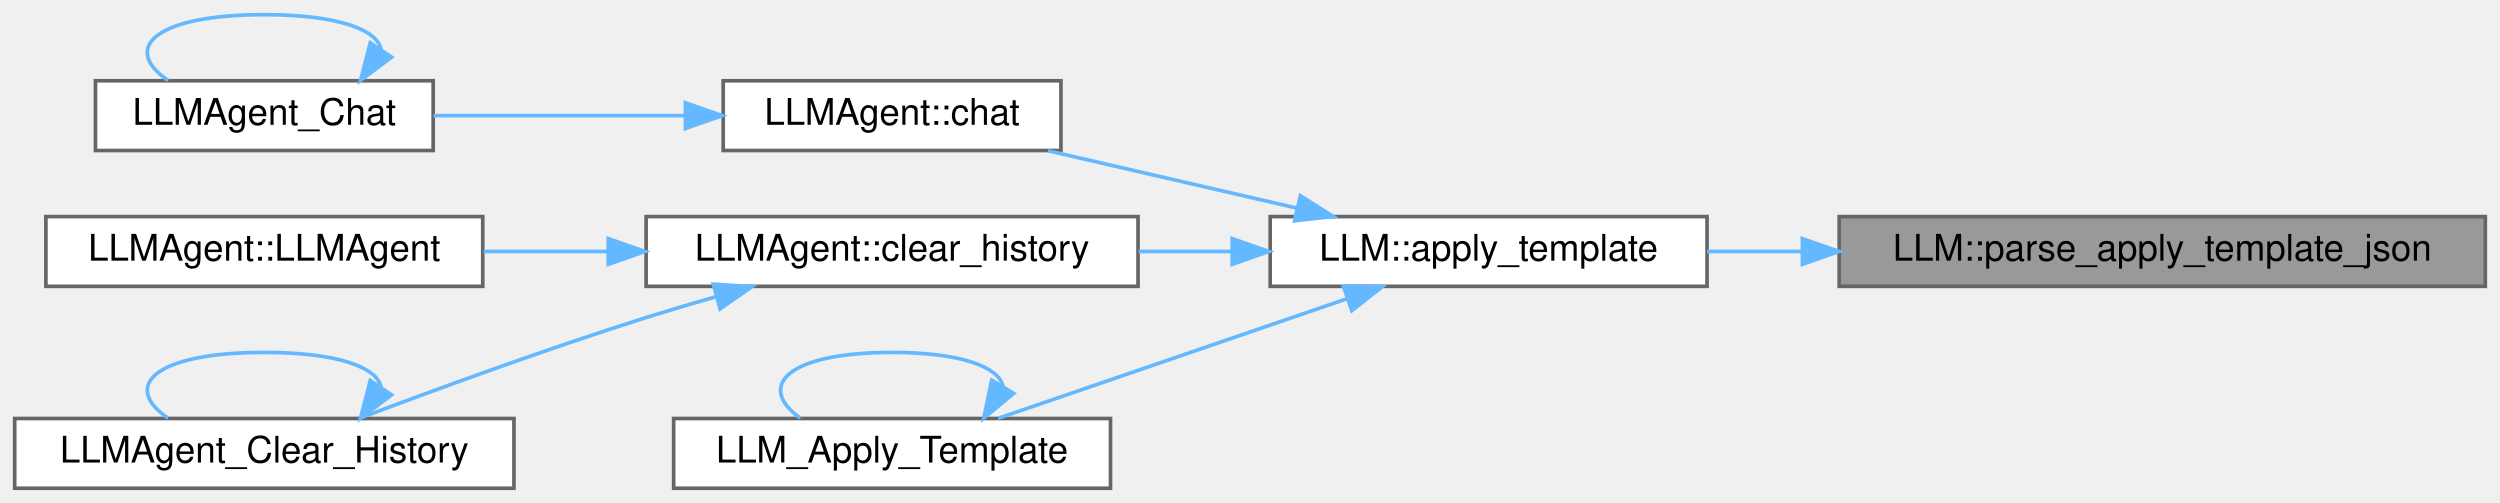
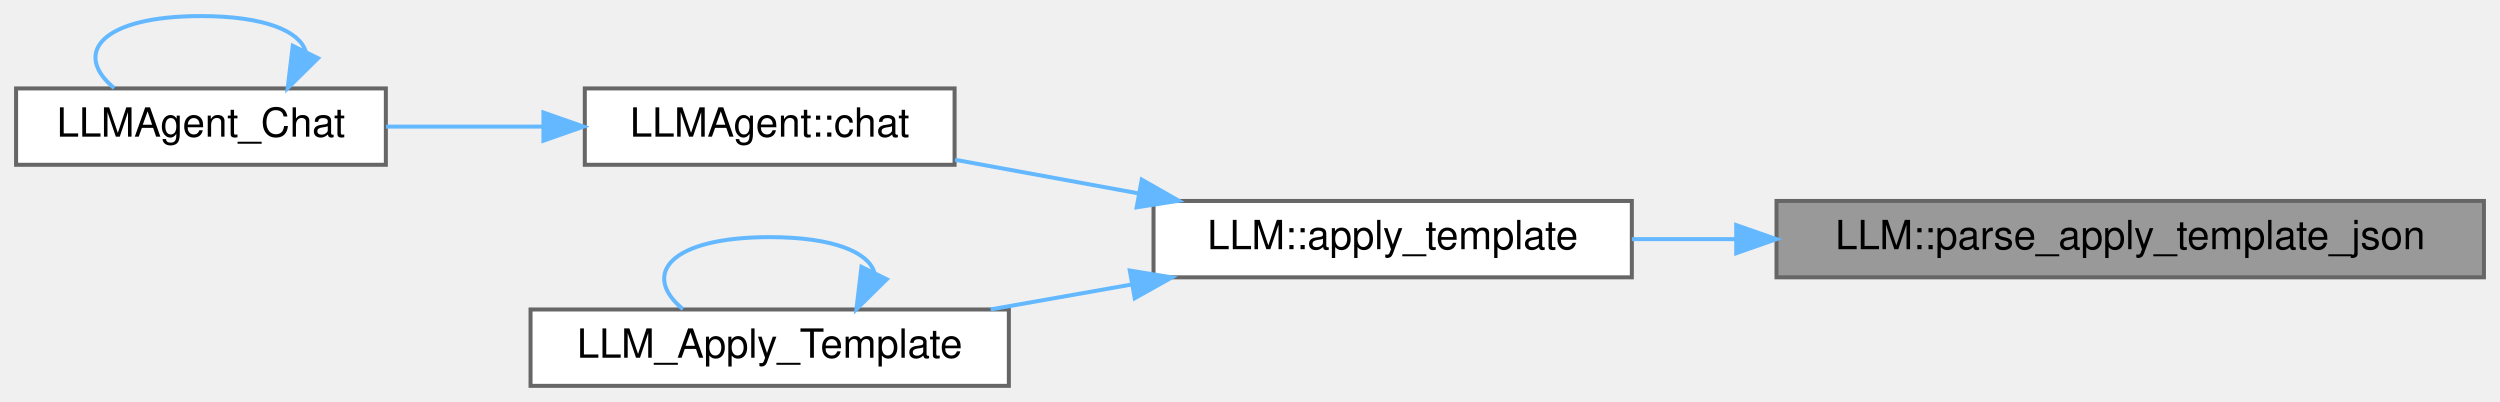
- <svg xmlns="http://www.w3.org/2000/svg" xmlns:xlink="http://www.w3.org/1999/xlink" width="681pt" height="137pt" viewBox="0.00 0.00 681.00 137.00">
-   <g id="graph0" class="graph" transform="scale(1 1) rotate(0) translate(4 133)">
+ <svg xmlns="http://www.w3.org/2000/svg" xmlns:xlink="http://www.w3.org/1999/xlink" width="622pt" height="100pt" viewBox="0.00 0.00 622.00 100.00">
+   <g id="graph0" class="graph" transform="scale(1 1) rotate(0) translate(4 96)">
    <g id="Node000001" class="node">
      <g id="a_Node000001">
        <a xlink:title="Parse template application result.">
-           <polygon fill="#999999" stroke="#666666" points="673,-74 497,-74 497,-55 673,-55 673,-74" />
-           <text text-anchor="middle" x="585" y="-62" font-family="Helvetica,sans-Serif" font-size="10.00">LLM::parse_apply_template_json</text>
+           <polygon fill="#999999" stroke="#666666" points="614,-46 438,-46 438,-27 614,-27 614,-46" />
+           <text text-anchor="middle" x="526" y="-34" font-family="Helvetica,sans-Serif" font-size="10.00">LLM::parse_apply_template_json</text>
        </a>
      </g>
    </g>
    <g id="Node000002" class="node">
      <g id="a_Node000002">
        <a xlink:href="classLLM.html#a390a093c9b269c1c342034baced79106" target="_top" xlink:title="Apply template to messages.">
-           <polygon fill="white" stroke="#666666" points="461,-74 342,-74 342,-55 461,-55 461,-74" />
-           <text text-anchor="middle" x="401.5" y="-62" font-family="Helvetica,sans-Serif" font-size="10.00">LLM::apply_template</text>
+           <polygon fill="white" stroke="#666666" points="402,-46 283,-46 283,-27 402,-27 402,-46" />
+           <text text-anchor="middle" x="342.5" y="-34" font-family="Helvetica,sans-Serif" font-size="10.00">LLM::apply_template</text>
        </a>
      </g>
    </g>
    <g id="edge1_Node000001_Node000002" class="edge">
      <g id="a_edge1_Node000001_Node000002">
        <a xlink:title=" ">
-           <path fill="none" stroke="#63b8ff" d="M486.97,-64.5C478.12,-64.5 469.36,-64.5 461.01,-64.5" />
-           <polygon fill="#63b8ff" stroke="#63b8ff" points="486.97,-68 496.97,-64.5 486.97,-61 486.97,-68" />
+           <path fill="none" stroke="#63b8ff" d="M427.97,-36.5C419.12,-36.5 410.36,-36.5 402.01,-36.5" />
+           <polygon fill="#63b8ff" stroke="#63b8ff" points="427.97,-40 437.97,-36.5 427.97,-33 427.97,-40" />
        </a>
      </g>
    </g>
    <g id="Node000003" class="node">
      <g id="a_Node000003">
-         <a xlink:href="classLLMAgent.html#afa0fcd26e7cae3e81626bd9f61fc96d0" target="_top" xlink:title="Conduct a chat interaction.">
-           <polygon fill="white" stroke="#666666" points="285,-111 193,-111 193,-92 285,-92 285,-111" />
-           <text text-anchor="middle" x="239" y="-99" font-family="Helvetica,sans-Serif" font-size="10.00">LLMAgent::chat</text>
+         <a xlink:href="classLLMAgent.html#aecac08f1cbc4ed079cc75bc98f08d4ce" target="_top" xlink:title="Conduct a chat interaction.">
+           <polygon fill="white" stroke="#666666" points="233.5,-74 141.5,-74 141.5,-55 233.5,-55 233.5,-74" />
+           <text text-anchor="middle" x="187.5" y="-62" font-family="Helvetica,sans-Serif" font-size="10.00">LLMAgent::chat</text>
        </a>
      </g>
    </g>
    <g id="edge2_Node000002_Node000003" class="edge">
      <g id="a_edge2_Node000002_Node000003">
        <a xlink:title=" ">
-           <path fill="none" stroke="#63b8ff" d="M349.36,-76.29C327.45,-81.34 302.19,-87.16 281.47,-91.94" />
-           <polygon fill="#63b8ff" stroke="#63b8ff" points="350.21,-79.69 359.17,-74.03 348.64,-72.86 350.21,-79.69" />
+           <path fill="none" stroke="#63b8ff" d="M279.35,-47.87C264.04,-50.68 247.93,-53.62 233.6,-56.25" />
+           <polygon fill="#63b8ff" stroke="#63b8ff" points="280.07,-51.3 289.27,-46.06 278.81,-44.42 280.07,-51.3" />
        </a>
      </g>
    </g>
    <g id="Node000005" class="node">
      <g id="a_Node000005">
-         <a xlink:href="classLLMAgent.html#af4939eaa37cfbadc86672d06fe86739a" target="_top" xlink:title="Clear all conversation history.">
-           <polygon fill="white" stroke="#666666" points="306,-74 172,-74 172,-55 306,-55 306,-74" />
-           <text text-anchor="middle" x="239" y="-62" font-family="Helvetica,sans-Serif" font-size="10.00">LLMAgent::clear_history</text>
+         <a xlink:href="LLM_8cpp.html#a51b433682bf76ff935c8377a0980bfdb" target="_top" xlink:title="Apply chat template (C API)">
+           <polygon fill="white" stroke="#666666" points="247,-19 128,-19 128,0 247,0 247,-19" />
+           <text text-anchor="middle" x="187.5" y="-7" font-family="Helvetica,sans-Serif" font-size="10.00">LLM_Apply_Template</text>
        </a>
      </g>
    </g>
    <g id="edge5_Node000002_Node000005" class="edge">
      <g id="a_edge5_Node000002_Node000005">
        <a xlink:title=" ">
-           <path fill="none" stroke="#63b8ff" d="M331.5,-64.5C323.1,-64.5 314.53,-64.5 306.17,-64.5" />
-           <polygon fill="#63b8ff" stroke="#63b8ff" points="331.65,-68 341.65,-64.5 331.65,-61 331.65,-68" />
-         </a>
-       </g>
-     </g>
-     <g id="Node000008" class="node">
-       <g id="a_Node000008">
-         <a xlink:href="LLM_8cpp.html#a51b433682bf76ff935c8377a0980bfdb" target="_top" xlink:title="Apply chat template (C API)">
-           <polygon fill="white" stroke="#666666" points="298.5,-19 179.5,-19 179.5,0 298.5,0 298.5,-19" />
-           <text text-anchor="middle" x="239" y="-7" font-family="Helvetica,sans-Serif" font-size="10.00">LLM_Apply_Template</text>
-         </a>
-       </g>
-     </g>
-     <g id="edge9_Node000002_Node000008" class="edge">
-       <g id="a_edge9_Node000002_Node000008">
-         <a xlink:title=" ">
-           <path fill="none" stroke="#63b8ff" d="M362.74,-51.56C333.67,-41.6 294.16,-28.06 267.91,-19.06" />
-           <polygon fill="#63b8ff" stroke="#63b8ff" points="361.95,-54.99 372.54,-54.92 364.22,-48.37 361.95,-54.99" />
+           <path fill="none" stroke="#63b8ff" d="M277.46,-25.2C265.82,-23.14 253.78,-21.02 242.47,-19.02" />
+           <polygon fill="#63b8ff" stroke="#63b8ff" points="277.1,-28.69 287.56,-26.98 278.32,-21.8 277.1,-28.69" />
        </a>
      </g>
    </g>
    <g id="Node000004" class="node">
      <g id="a_Node000004">
-         <a xlink:href="LLM__agent_8cpp.html#ab8450c34bcec75882fbb979d8c078116" target="_top" xlink:title="Conduct chat interaction (C API)">
-           <polygon fill="white" stroke="#666666" points="114,-111 22,-111 22,-92 114,-92 114,-111" />
-           <text text-anchor="middle" x="68" y="-99" font-family="Helvetica,sans-Serif" font-size="10.00">LLMAgent_Chat</text>
+         <a xlink:href="LLM__agent_8cpp.html#ae783925557d9588c8e4f16e58ba116b2" target="_top" xlink:title="Conduct chat interaction (C API)">
+           <polygon fill="white" stroke="#666666" points="92,-74 0,-74 0,-55 92,-55 92,-74" />
+           <text text-anchor="middle" x="46" y="-62" font-family="Helvetica,sans-Serif" font-size="10.00">LLMAgent_Chat</text>
        </a>
      </g>
    </g>
    <g id="edge3_Node000003_Node000004" class="edge">
      <g id="a_edge3_Node000003_Node000004">
        <a xlink:title=" ">
-           <path fill="none" stroke="#63b8ff" d="M182.44,-101.5C160.29,-101.5 135.12,-101.5 114.12,-101.5" />
-           <polygon fill="#63b8ff" stroke="#63b8ff" points="182.71,-105 192.71,-101.5 182.71,-98 182.71,-105" />
+           <path fill="none" stroke="#63b8ff" d="M131.02,-64.5C118.09,-64.5 104.48,-64.5 92.06,-64.5" />
+           <polygon fill="#63b8ff" stroke="#63b8ff" points="131.21,-68 141.21,-64.5 131.21,-61 131.21,-68" />
        </a>
      </g>
    </g>
    <g id="edge4_Node000004_Node000004" class="edge">
      <g id="a_edge4_Node000004_Node000004">
        <a xlink:title=" ">
-           <path fill="none" stroke="#63b8ff" d="M99.81,-119.45C98.9,-124.82 88.3,-129 68,-129 37.79,-129 29.05,-119.73 41.8,-111.08" />
-           <polygon fill="#63b8ff" stroke="#63b8ff" points="102.68,-117.44 94.2,-111.08 96.86,-121.34 102.68,-117.44" />
+           <path fill="none" stroke="#63b8ff" d="M72.04,-83.19C70.62,-88.2 61.94,-92 46,-92 21.12,-92 13.92,-82.73 24.42,-74.08" />
+           <polygon fill="#63b8ff" stroke="#63b8ff" points="75.12,-81.52 67.58,-74.08 68.84,-84.6 75.12,-81.52" />
        </a>
      </g>
    </g>
-     <g id="Node000006" class="node">
-       <g id="a_Node000006">
-         <a xlink:href="classLLMAgent.html#a6937b028ea9592487e2c809c5ac64e6c" target="_top" xlink:title="Constructor for LLM agent.">
-           <polygon fill="white" stroke="#666666" points="127.5,-74 8.5,-74 8.5,-55 127.5,-55 127.5,-74" />
-           <text text-anchor="middle" x="68" y="-62" font-family="Helvetica,sans-Serif" font-size="10.00">LLMAgent::LLMAgent</text>
-         </a>
-       </g>
-     </g>
-     <g id="edge6_Node000005_Node000006" class="edge">
-       <g id="a_edge6_Node000005_Node000006">
+     <g id="edge6_Node000005_Node000005" class="edge">
+       <g id="a_edge6_Node000005_Node000005">
        <a xlink:title=" ">
-           <path fill="none" stroke="#63b8ff" d="M161.38,-64.5C150.07,-64.5 138.58,-64.5 127.71,-64.5" />
-           <polygon fill="#63b8ff" stroke="#63b8ff" points="161.69,-68 171.69,-64.5 161.69,-61 161.69,-68" />
-         </a>
-       </g>
-     </g>
-     <g id="Node000007" class="node">
-       <g id="a_Node000007">
-         <a xlink:href="LLM__agent_8cpp.html#a5e0a07cda62c8ac7700f6c8414798ad5" target="_top" xlink:title="Clear conversation history (C API)">
-           <polygon fill="white" stroke="#666666" points="136,-19 0,-19 0,0 136,0 136,-19" />
-           <text text-anchor="middle" x="68" y="-7" font-family="Helvetica,sans-Serif" font-size="10.00">LLMAgent_Clear_History</text>
-         </a>
-       </g>
-     </g>
-     <g id="edge7_Node000005_Node000007" class="edge">
-       <g id="a_edge7_Node000005_Node000007">
-         <a xlink:title=" ">
-           <path fill="none" stroke="#63b8ff" d="M190.93,-52.15C184.54,-50.33 178.1,-48.42 172,-46.5 145,-37.98 114.54,-26.85 93.79,-19.02" />
-           <polygon fill="#63b8ff" stroke="#63b8ff" points="190.28,-55.6 200.85,-54.92 192.16,-48.86 190.28,-55.6" />
-         </a>
-       </g>
-     </g>
-     <g id="edge8_Node000007_Node000007" class="edge">
-       <g id="a_edge8_Node000007_Node000007">
-         <a xlink:title=" ">
-           <path fill="none" stroke="#63b8ff" d="M99.81,-27.45C98.9,-32.82 88.3,-37 68,-37 37.79,-37 29.05,-27.73 41.8,-19.08" />
-           <polygon fill="#63b8ff" stroke="#63b8ff" points="102.68,-25.44 94.2,-19.08 96.86,-29.34 102.68,-25.44" />
-         </a>
-       </g>
-     </g>
-     <g id="edge10_Node000008_Node000008" class="edge">
-       <g id="a_edge10_Node000008_Node000008">
-         <a xlink:title=" ">
-           <path fill="none" stroke="#63b8ff" d="M269.24,-27.82C267.98,-33.01 257.9,-37 239,-37 210.21,-37 201.88,-27.73 214.03,-19.08" />
-           <polygon fill="#63b8ff" stroke="#63b8ff" points="272.13,-25.84 263.97,-19.08 266.14,-29.45 272.13,-25.84" />
+           <path fill="none" stroke="#63b8ff" d="M213.54,-28.19C212.12,-33.2 203.44,-37 187.5,-37 162.62,-37 155.42,-27.73 165.92,-19.08" />
+           <polygon fill="#63b8ff" stroke="#63b8ff" points="216.62,-26.52 209.08,-19.08 210.34,-29.6 216.62,-26.52" />
        </a>
      </g>
    </g>
  </g>
</svg>
